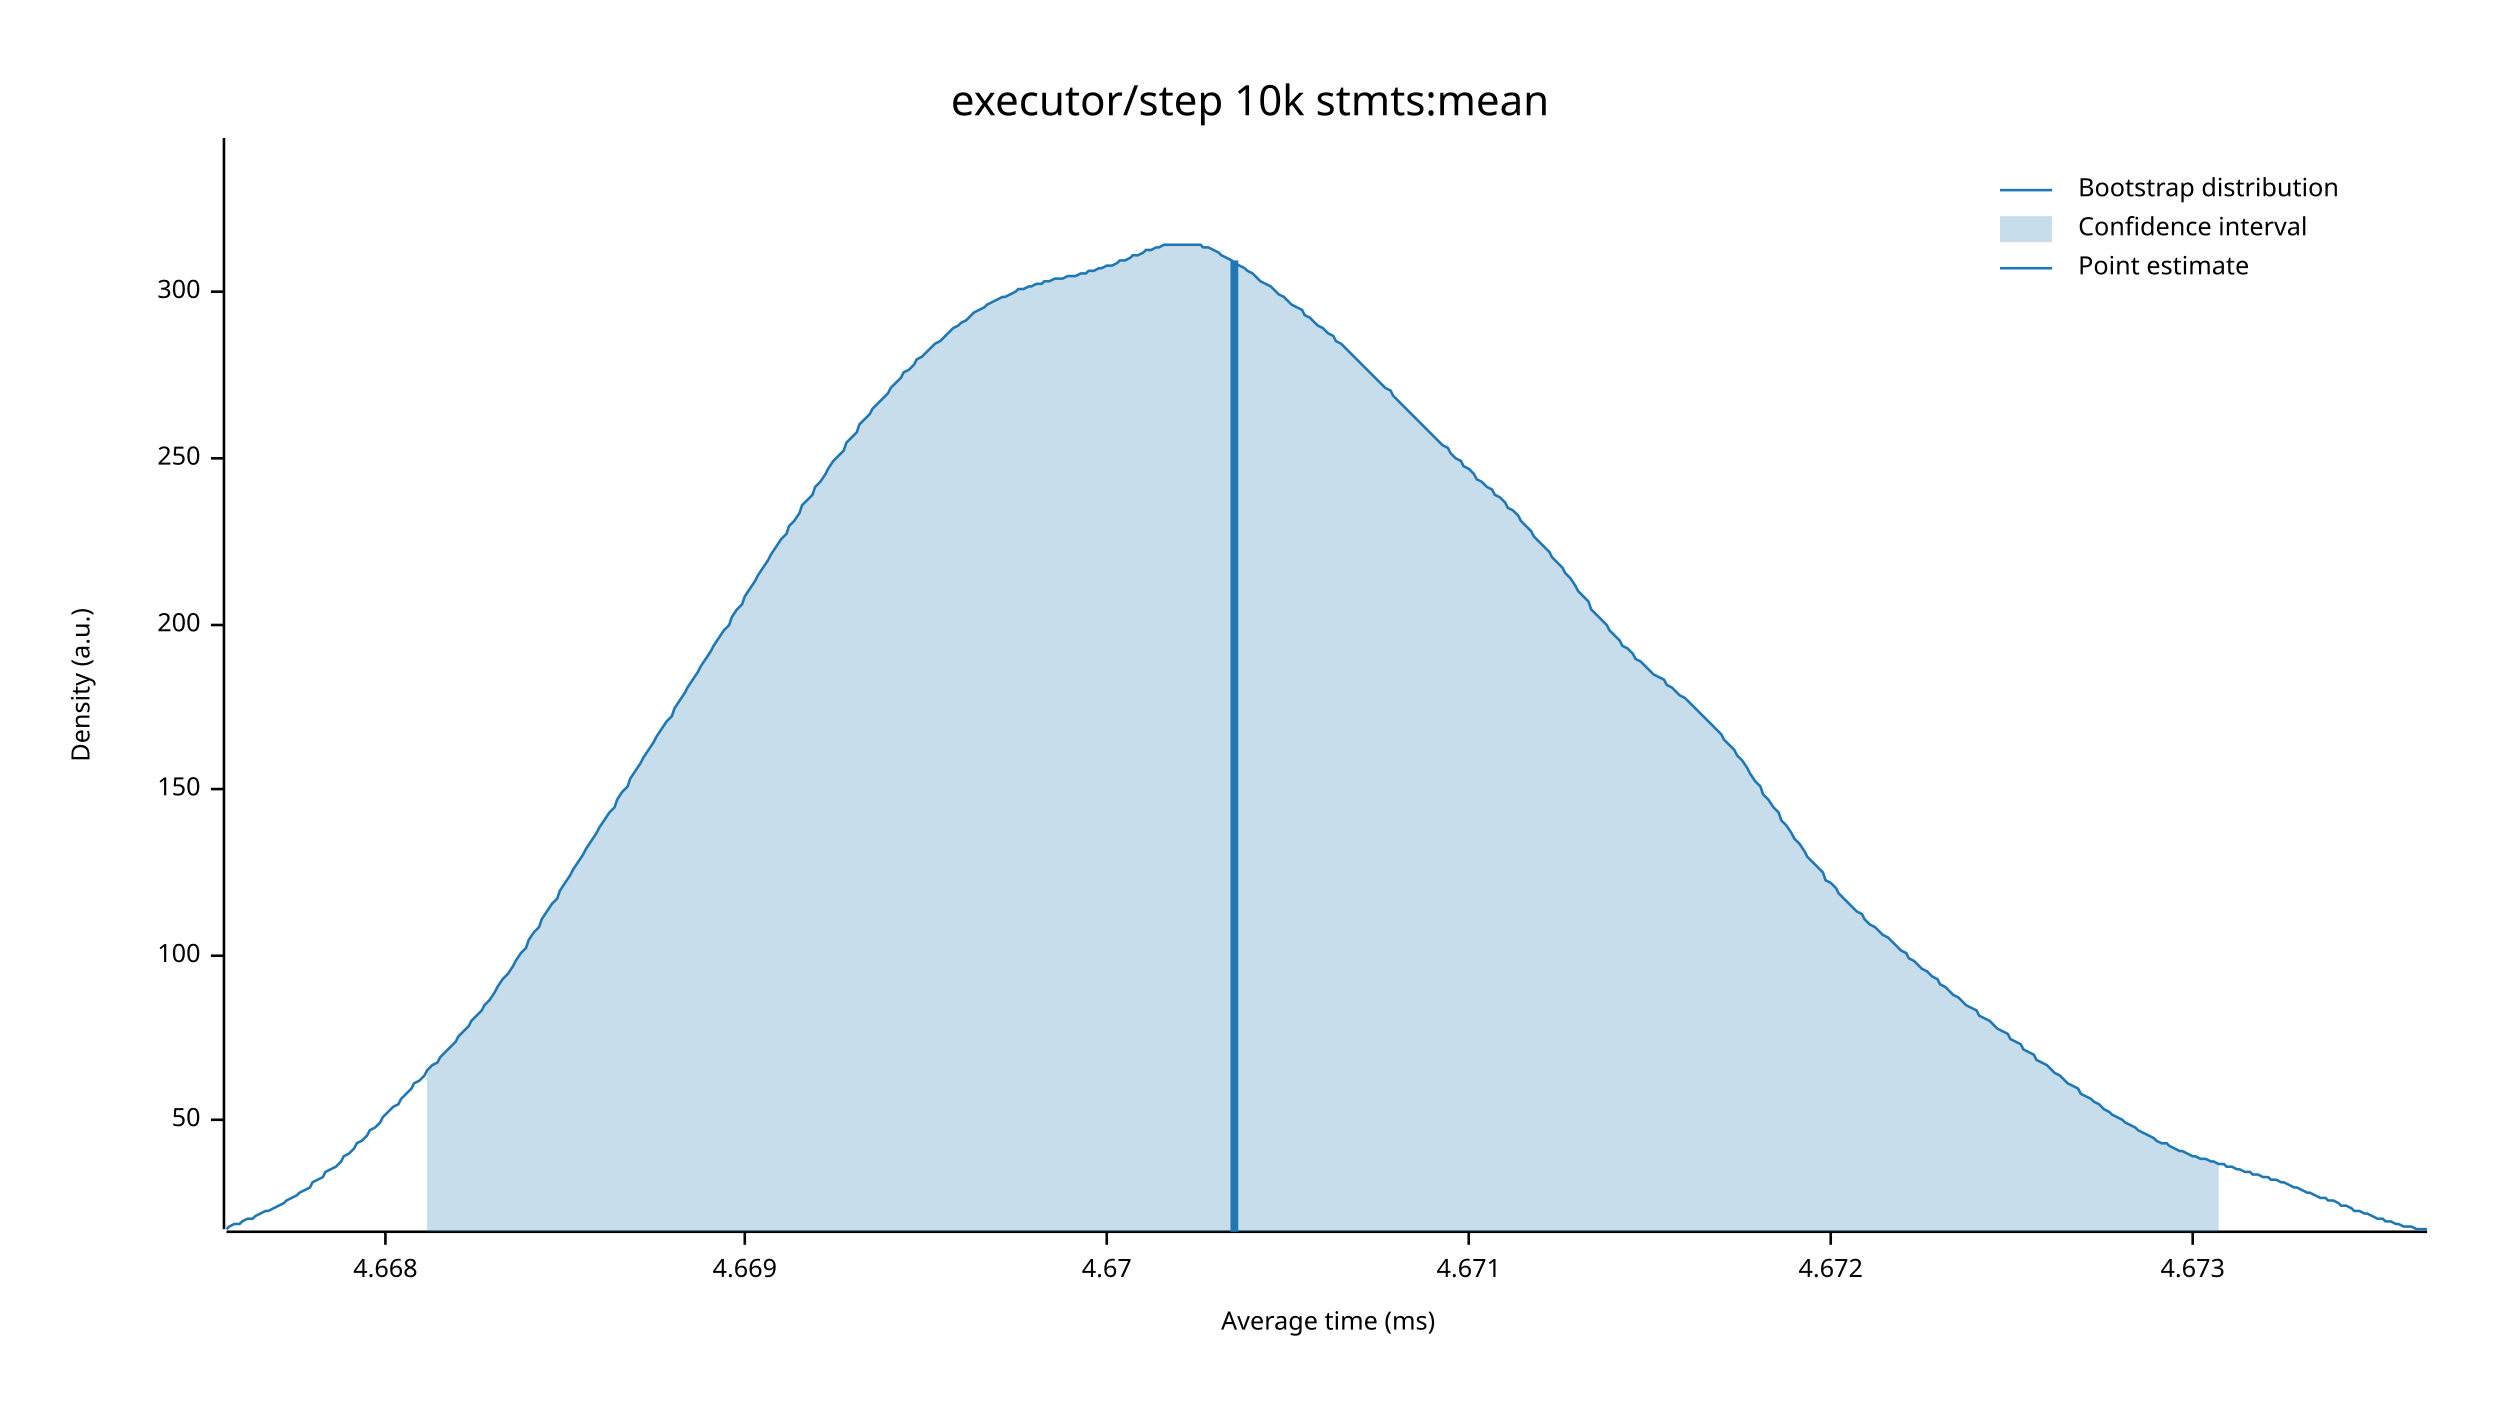
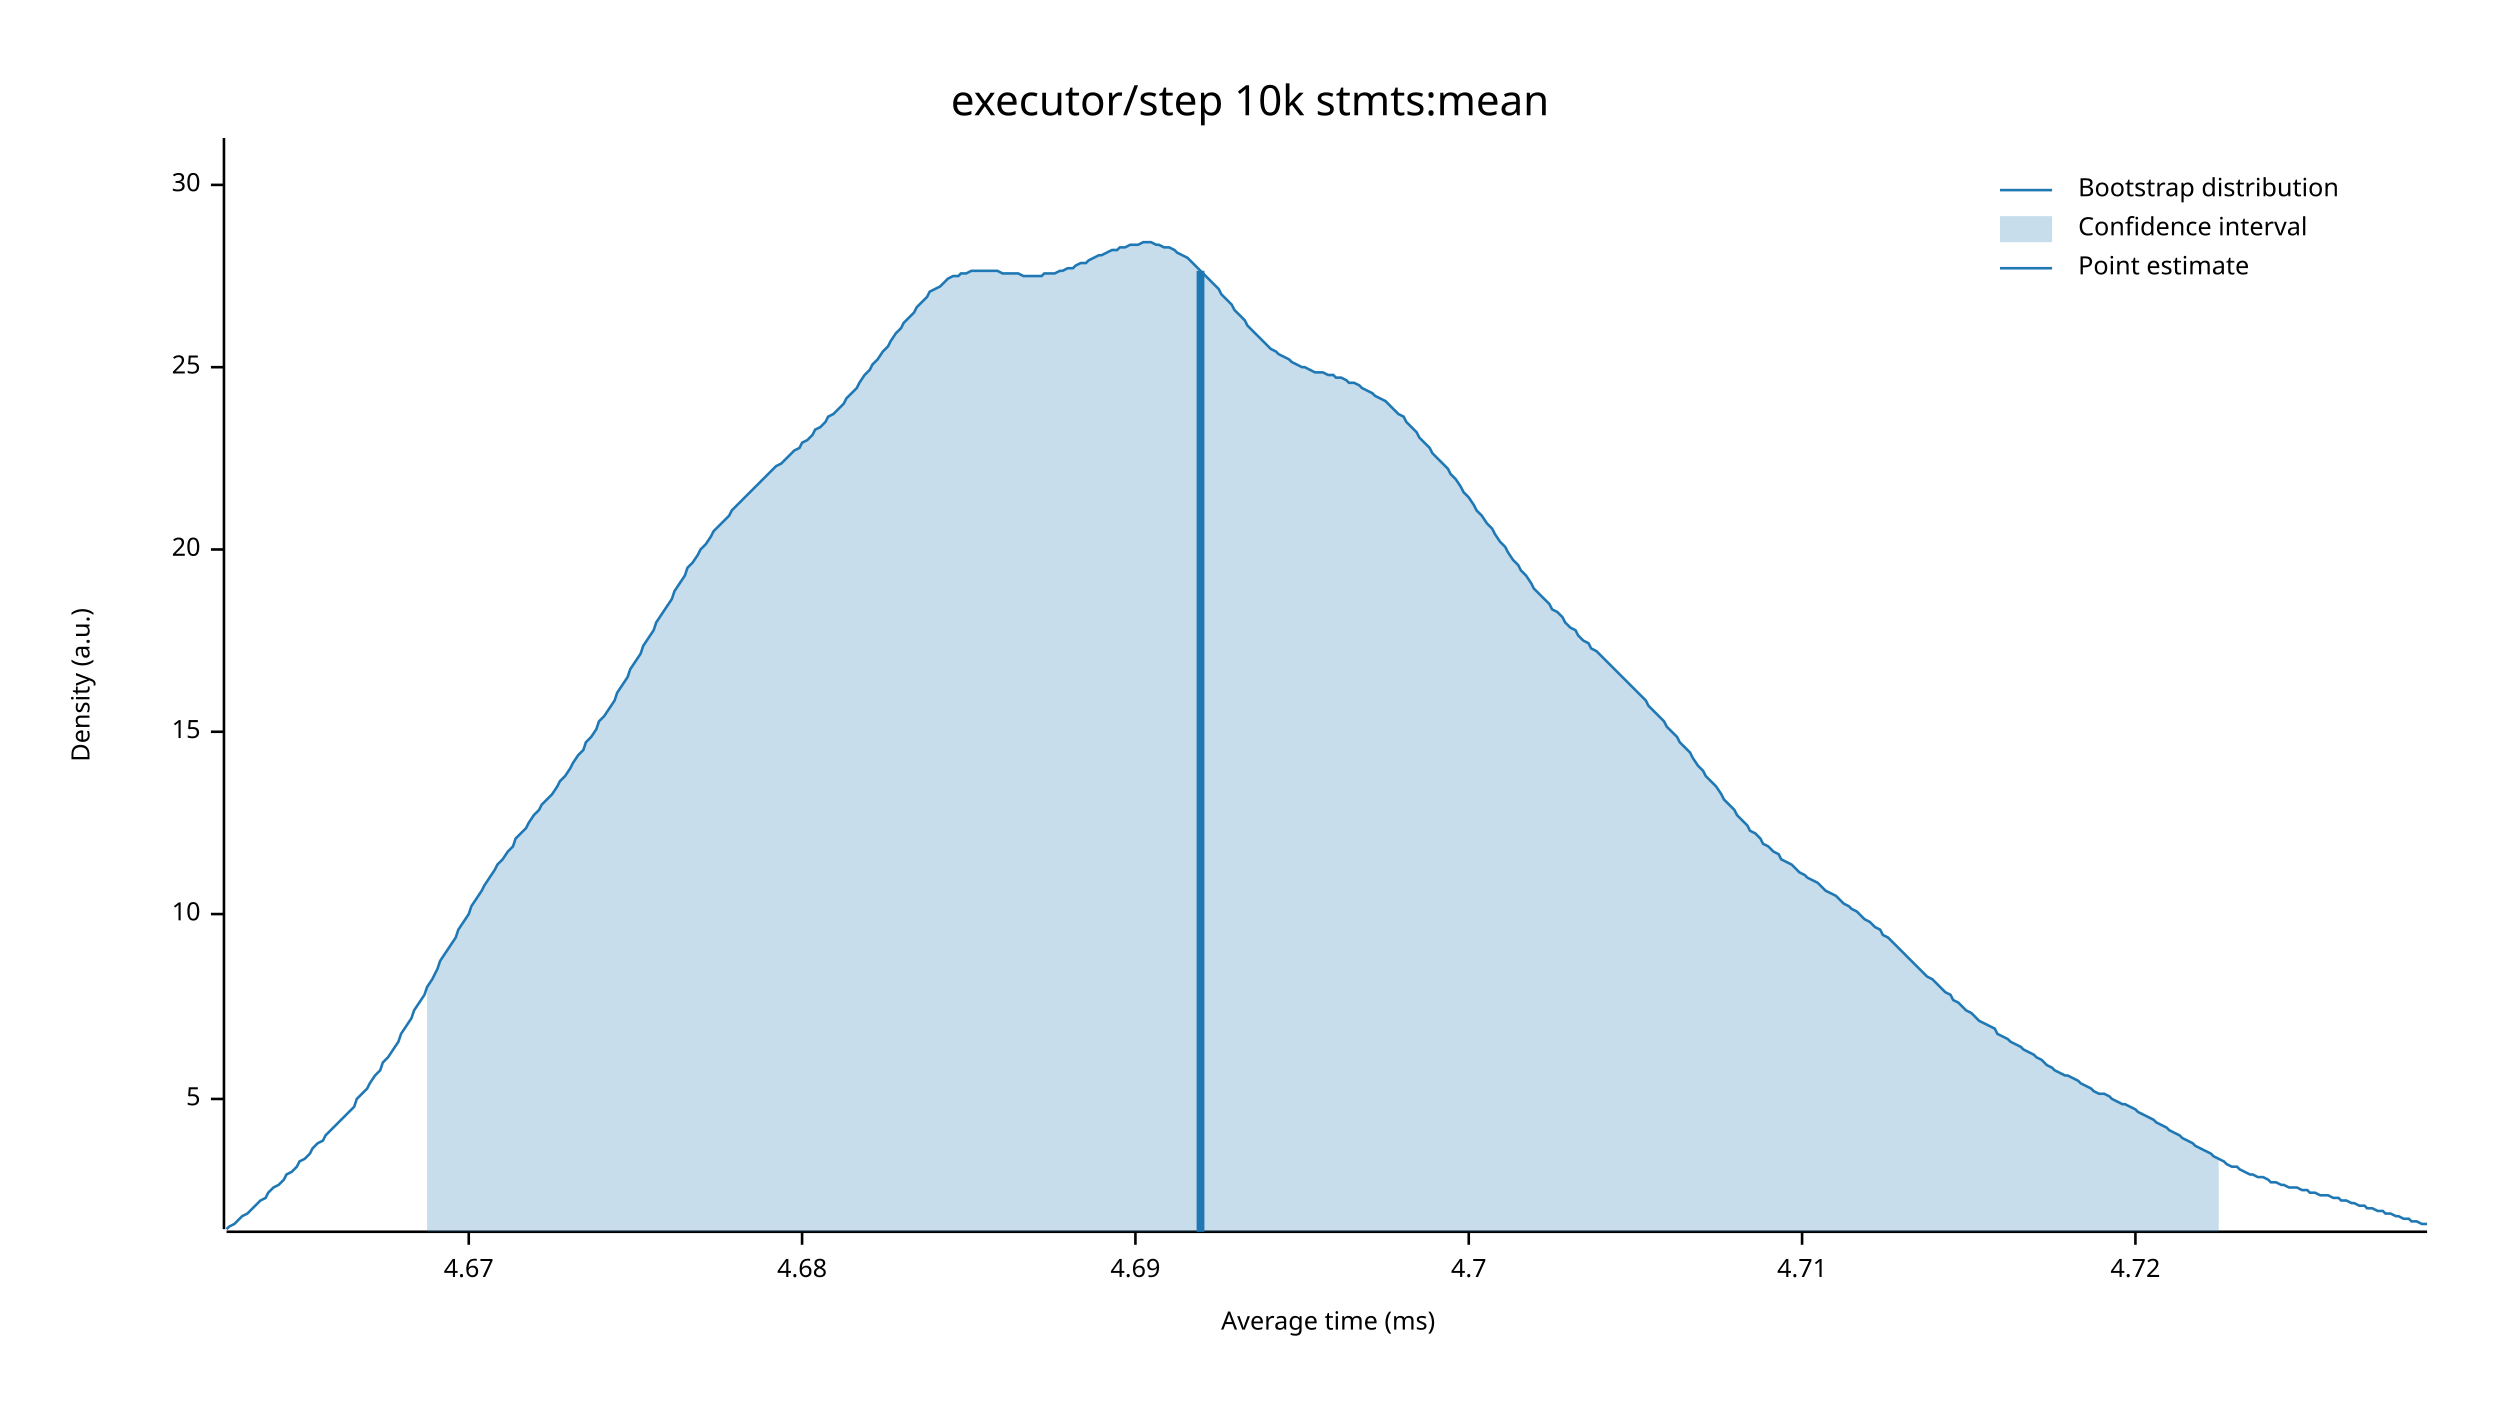
<svg xmlns="http://www.w3.org/2000/svg" width="960" height="540" viewBox="0 0 960 540">
  <text x="480" y="32" dy="0.76em" text-anchor="middle" font-family="sans-serif" font-size="16.129" opacity="1" fill="#000000">
executor/step 10k stmts:mean
</text>
  <text x="27" y="263" dy="0.76em" text-anchor="middle" font-family="sans-serif" font-size="9.677" opacity="1" fill="#000000" transform="rotate(270, 27, 263)">
Density (a.u.)
</text>
  <text x="510" y="513" dy="-0.5ex" text-anchor="middle" font-family="sans-serif" font-size="9.677" opacity="1" fill="#000000">
Average time (ms)
</text>
  <polyline fill="none" opacity="1" stroke="#000000" stroke-width="1" points="86,53 86,472 " />
-   <text x="77" y="430" dy="0.5ex" text-anchor="end" font-family="sans-serif" font-size="9.677" opacity="1" fill="#000000">
- 50
+   <text x="77" y="422" dy="0.5ex" text-anchor="end" font-family="sans-serif" font-size="9.677" opacity="1" fill="#000000">
+ 5
</text>
-   <polyline fill="none" opacity="1" stroke="#000000" stroke-width="1" points="81,430 86,430 " />
-   <text x="77" y="367" dy="0.5ex" text-anchor="end" font-family="sans-serif" font-size="9.677" opacity="1" fill="#000000">
- 100
+   <polyline fill="none" opacity="1" stroke="#000000" stroke-width="1" points="81,422 86,422 " />
+   <text x="77" y="351" dy="0.5ex" text-anchor="end" font-family="sans-serif" font-size="9.677" opacity="1" fill="#000000">
+ 10
</text>
-   <polyline fill="none" opacity="1" stroke="#000000" stroke-width="1" points="81,367 86,367 " />
-   <text x="77" y="303" dy="0.5ex" text-anchor="end" font-family="sans-serif" font-size="9.677" opacity="1" fill="#000000">
- 150
+   <polyline fill="none" opacity="1" stroke="#000000" stroke-width="1" points="81,351 86,351 " />
+   <text x="77" y="281" dy="0.5ex" text-anchor="end" font-family="sans-serif" font-size="9.677" opacity="1" fill="#000000">
+ 15
</text>
-   <polyline fill="none" opacity="1" stroke="#000000" stroke-width="1" points="81,303 86,303 " />
-   <text x="77" y="240" dy="0.5ex" text-anchor="end" font-family="sans-serif" font-size="9.677" opacity="1" fill="#000000">
- 200
+   <polyline fill="none" opacity="1" stroke="#000000" stroke-width="1" points="81,281 86,281 " />
+   <text x="77" y="211" dy="0.5ex" text-anchor="end" font-family="sans-serif" font-size="9.677" opacity="1" fill="#000000">
+ 20
</text>
-   <polyline fill="none" opacity="1" stroke="#000000" stroke-width="1" points="81,240 86,240 " />
-   <text x="77" y="176" dy="0.5ex" text-anchor="end" font-family="sans-serif" font-size="9.677" opacity="1" fill="#000000">
- 250
+   <polyline fill="none" opacity="1" stroke="#000000" stroke-width="1" points="81,211 86,211 " />
+   <text x="77" y="141" dy="0.5ex" text-anchor="end" font-family="sans-serif" font-size="9.677" opacity="1" fill="#000000">
+ 25
</text>
-   <polyline fill="none" opacity="1" stroke="#000000" stroke-width="1" points="81,176 86,176 " />
-   <text x="77" y="112" dy="0.5ex" text-anchor="end" font-family="sans-serif" font-size="9.677" opacity="1" fill="#000000">
- 300
+   <polyline fill="none" opacity="1" stroke="#000000" stroke-width="1" points="81,141 86,141 " />
+   <text x="77" y="71" dy="0.5ex" text-anchor="end" font-family="sans-serif" font-size="9.677" opacity="1" fill="#000000">
+ 30
</text>
-   <polyline fill="none" opacity="1" stroke="#000000" stroke-width="1" points="81,112 86,112 " />
+   <polyline fill="none" opacity="1" stroke="#000000" stroke-width="1" points="81,71 86,71 " />
  <polyline fill="none" opacity="1" stroke="#000000" stroke-width="1" points="87,473 932,473 " />
-   <text x="148" y="483" dy="0.76em" text-anchor="middle" font-family="sans-serif" font-size="9.677" opacity="1" fill="#000000">
- 4.668
- </text>
-   <polyline fill="none" opacity="1" stroke="#000000" stroke-width="1" points="148,473 148,478 " />
-   <text x="286" y="483" dy="0.76em" text-anchor="middle" font-family="sans-serif" font-size="9.677" opacity="1" fill="#000000">
- 4.669
- </text>
-   <polyline fill="none" opacity="1" stroke="#000000" stroke-width="1" points="286,473 286,478 " />
-   <text x="425" y="483" dy="0.76em" text-anchor="middle" font-family="sans-serif" font-size="9.677" opacity="1" fill="#000000">
+   <text x="180" y="483" dy="0.76em" text-anchor="middle" font-family="sans-serif" font-size="9.677" opacity="1" fill="#000000">
4.67
</text>
-   <polyline fill="none" opacity="1" stroke="#000000" stroke-width="1" points="425,473 425,478 " />
+   <polyline fill="none" opacity="1" stroke="#000000" stroke-width="1" points="180,473 180,478 " />
+   <text x="308" y="483" dy="0.76em" text-anchor="middle" font-family="sans-serif" font-size="9.677" opacity="1" fill="#000000">
+ 4.68
+ </text>
+   <polyline fill="none" opacity="1" stroke="#000000" stroke-width="1" points="308,473 308,478 " />
+   <text x="436" y="483" dy="0.76em" text-anchor="middle" font-family="sans-serif" font-size="9.677" opacity="1" fill="#000000">
+ 4.69
+ </text>
+   <polyline fill="none" opacity="1" stroke="#000000" stroke-width="1" points="436,473 436,478 " />
  <text x="564" y="483" dy="0.76em" text-anchor="middle" font-family="sans-serif" font-size="9.677" opacity="1" fill="#000000">
- 4.671
+ 4.7
</text>
  <polyline fill="none" opacity="1" stroke="#000000" stroke-width="1" points="564,473 564,478 " />
-   <text x="703" y="483" dy="0.76em" text-anchor="middle" font-family="sans-serif" font-size="9.677" opacity="1" fill="#000000">
- 4.672
+   <text x="692" y="483" dy="0.76em" text-anchor="middle" font-family="sans-serif" font-size="9.677" opacity="1" fill="#000000">
+ 4.71
</text>
-   <polyline fill="none" opacity="1" stroke="#000000" stroke-width="1" points="703,473 703,478 " />
-   <text x="842" y="483" dy="0.76em" text-anchor="middle" font-family="sans-serif" font-size="9.677" opacity="1" fill="#000000">
- 4.673
+   <polyline fill="none" opacity="1" stroke="#000000" stroke-width="1" points="692,473 692,478 " />
+   <text x="820" y="483" dy="0.76em" text-anchor="middle" font-family="sans-serif" font-size="9.677" opacity="1" fill="#000000">
+ 4.72
</text>
-   <polyline fill="none" opacity="1" stroke="#000000" stroke-width="1" points="842,473 842,478 " />
-   <polyline fill="none" opacity="1" stroke="#1F78B4" stroke-width="1" points="87,472 88,471 90,470 92,470 93,469 95,468 97,468 98,467 100,466 102,465 103,465 105,464 107,463 109,462 110,461 112,460 114,459 115,458 117,457 119,456 120,454 122,453 124,452 125,450 127,449 129,448 131,446 132,444 134,443 136,441 137,439 139,438 141,436 142,434 144,433 146,431 147,429 149,427 151,425 153,424 154,422 156,420 158,418 159,416 161,415 163,413 164,411 166,409 168,408 169,406 171,404 173,402 175,400 176,398 178,396 180,394 181,392 183,390 185,388 186,386 188,384 190,381 191,379 193,376 195,374 197,371 198,369 200,366 202,364 203,361 205,358 207,356 208,353 210,350 212,347 214,345 215,342 217,339 219,336 220,334 222,331 224,328 225,326 227,323 229,320 230,318 232,315 234,312 236,310 237,307 239,304 241,302 242,299 244,296 246,293 247,291 249,288 251,285 252,283 254,280 256,277 258,275 259,272 261,269 263,266 264,264 266,261 268,258 269,256 271,253 273,250 274,248 276,245 278,242 280,240 281,237 283,234 285,232 286,229 288,226 290,223 291,221 293,218 295,215 296,213 298,210 300,207 302,205 303,202 305,200 307,197 308,194 310,192 312,190 313,187 315,185 317,182 318,180 320,177 322,175 324,173 325,170 327,168 329,166 330,163 332,161 334,159 335,157 337,155 339,153 341,151 342,149 344,147 346,145 347,143 349,142 351,140 352,138 354,137 356,135 357,134 359,132 361,131 363,129 364,128 366,126 368,125 369,124 371,123 373,121 374,120 376,119 378,118 379,117 381,116 383,115 385,114 386,114 388,113 390,112 391,111 393,111 395,110 396,110 398,109 400,109 401,108 403,108 405,107 407,107 408,107 410,106 412,106 413,106 415,105 417,105 418,104 420,104 422,103 423,103 425,102 427,102 429,101 430,100 432,100 434,99 435,98 437,98 439,97 440,96 442,96 444,95 445,95 447,94 449,94 451,94 452,94 454,94 456,94 457,94 459,94 461,94 462,95 464,95 466,96 468,97 469,98 471,99 473,100 474,101 476,102 478,103 479,104 481,105 483,107 484,108 486,109 488,110 490,112 491,113 493,114 495,116 496,117 498,118 500,119 501,121 503,122 505,124 506,125 508,126 510,128 512,129 513,131 515,132 517,134 518,135 520,137 522,139 523,140 525,142 527,144 528,145 530,147 532,149 534,150 535,152 537,154 539,156 540,157 542,159 544,161 545,162 547,164 549,166 550,167 552,169 554,171 556,172 557,174 559,176 561,177 562,179 564,180 566,182 567,184 569,185 571,187 573,188 574,190 576,191 578,193 579,195 581,196 583,198 584,200 586,202 588,204 589,206 591,208 593,210 595,212 596,214 598,216 600,218 601,220 603,222 605,225 606,227 608,229 610,231 611,234 613,236 615,238 617,240 618,242 620,244 622,246 623,248 625,249 627,251 628,253 630,254 632,256 633,257 635,259 637,260 639,261 640,263 642,264 644,266 645,267 647,268 649,270 650,271 652,273 654,275 655,276 657,278 659,280 661,282 662,284 664,286 666,288 667,290 669,292 671,295 672,297 674,300 676,302 677,305 679,307 681,310 683,312 684,315 686,317 688,320 689,322 691,324 693,327 694,329 696,331 698,333 700,335 701,338 703,339 705,341 706,343 708,345 710,347 711,348 713,350 715,351 716,353 718,355 720,356 722,358 723,359 725,360 727,362 728,363 730,365 732,366 733,368 735,369 737,371 738,372 740,373 742,375 744,376 745,378 747,379 749,381 750,382 752,383 754,385 755,386 757,387 759,388 760,390 762,391 764,392 766,394 767,395 769,396 771,397 772,399 774,400 776,401 777,403 779,404 781,405 782,407 784,408 786,409 788,411 789,412 791,413 793,415 794,416 796,417 798,418 799,420 801,421 803,422 804,423 806,424 808,426 810,427 811,428 813,429 815,430 816,431 818,432 820,433 821,434 823,435 825,436 827,437 828,438 830,439 832,439 833,440 835,441 837,442 838,442 840,443 842,444 843,444 845,445 847,445 849,446 850,446 852,447 854,447 855,448 857,448 859,449 860,449 862,450 864,450 865,451 867,451 869,452 871,452 872,453 874,453 876,454 877,454 879,455 881,456 882,456 884,457 886,458 887,458 889,459 891,460 893,460 894,461 896,461 898,462 899,463 901,463 903,464 904,465 906,465 908,466 909,466 911,467 913,468 915,468 916,469 918,469 920,470 921,470 923,471 925,471 926,471 928,472 930,472 932,472 " />
-   <polygon opacity="0.25" fill="#1F78B4" points="164,411 166,409 168,408 169,406 171,404 173,402 175,400 176,398 178,396 180,394 181,392 183,390 185,388 186,386 188,384 190,381 191,379 193,376 195,374 197,371 198,369 200,366 202,364 203,361 205,358 207,356 208,353 210,350 212,347 214,345 215,342 217,339 219,336 220,334 222,331 224,328 225,326 227,323 229,320 230,318 232,315 234,312 236,310 237,307 239,304 241,302 242,299 244,296 246,293 247,291 249,288 251,285 252,283 254,280 256,277 258,275 259,272 261,269 263,266 264,264 266,261 268,258 269,256 271,253 273,250 274,248 276,245 278,242 280,240 281,237 283,234 285,232 286,229 288,226 290,223 291,221 293,218 295,215 296,213 298,210 300,207 302,205 303,202 305,200 307,197 308,194 310,192 312,190 313,187 315,185 317,182 318,180 320,177 322,175 324,173 325,170 327,168 329,166 330,163 332,161 334,159 335,157 337,155 339,153 341,151 342,149 344,147 346,145 347,143 349,142 351,140 352,138 354,137 356,135 357,134 359,132 361,131 363,129 364,128 366,126 368,125 369,124 371,123 373,121 374,120 376,119 378,118 379,117 381,116 383,115 385,114 386,114 388,113 390,112 391,111 393,111 395,110 396,110 398,109 400,109 401,108 403,108 405,107 407,107 408,107 410,106 412,106 413,106 415,105 417,105 418,104 420,104 422,103 423,103 425,102 427,102 429,101 430,100 432,100 434,99 435,98 437,98 439,97 440,96 442,96 444,95 445,95 447,94 449,94 451,94 452,94 454,94 456,94 457,94 459,94 461,94 462,95 464,95 466,96 468,97 469,98 471,99 473,100 474,101 476,102 478,103 479,104 481,105 483,107 484,108 486,109 488,110 490,112 491,113 493,114 495,116 496,117 498,118 500,119 501,121 503,122 505,124 506,125 508,126 510,128 512,129 513,131 515,132 517,134 518,135 520,137 522,139 523,140 525,142 527,144 528,145 530,147 532,149 534,150 535,152 537,154 539,156 540,157 542,159 544,161 545,162 547,164 549,166 550,167 552,169 554,171 556,172 557,174 559,176 561,177 562,179 564,180 566,182 567,184 569,185 571,187 573,188 574,190 576,191 578,193 579,195 581,196 583,198 584,200 586,202 588,204 589,206 591,208 593,210 595,212 596,214 598,216 600,218 601,220 603,222 605,225 606,227 608,229 610,231 611,234 613,236 615,238 617,240 618,242 620,244 622,246 623,248 625,249 627,251 628,253 630,254 632,256 633,257 635,259 637,260 639,261 640,263 642,264 644,266 645,267 647,268 649,270 650,271 652,273 654,275 655,276 657,278 659,280 661,282 662,284 664,286 666,288 667,290 669,292 671,295 672,297 674,300 676,302 677,305 679,307 681,310 683,312 684,315 686,317 688,320 689,322 691,324 693,327 694,329 696,331 698,333 700,335 701,338 703,339 705,341 706,343 708,345 710,347 711,348 713,350 715,351 716,353 718,355 720,356 722,358 723,359 725,360 727,362 728,363 730,365 732,366 733,368 735,369 737,371 738,372 740,373 742,375 744,376 745,378 747,379 749,381 750,382 752,383 754,385 755,386 757,387 759,388 760,390 762,391 764,392 766,394 767,395 769,396 771,397 772,399 774,400 776,401 777,403 779,404 781,405 782,407 784,408 786,409 788,411 789,412 791,413 793,415 794,416 796,417 798,418 799,420 801,421 803,422 804,423 806,424 808,426 810,427 811,428 813,429 815,430 816,431 818,432 820,433 821,434 823,435 825,436 827,437 828,438 830,439 832,439 833,440 835,441 837,442 838,442 840,443 842,444 843,444 845,445 847,445 849,446 850,446 852,447 852,473 164,473 " />
-   <polyline fill="none" opacity="1" stroke="#1F78B4" stroke-width="3" points="474,473 474,100 " />
+   <polyline fill="none" opacity="1" stroke="#000000" stroke-width="1" points="820,473 820,478 " />
+   <polyline fill="none" opacity="1" stroke="#1F78B4" stroke-width="1" points="87,472 88,471 90,470 92,468 93,467 95,466 97,464 98,463 100,461 102,460 103,458 105,456 107,455 109,453 110,451 112,450 114,448 115,446 117,445 119,443 120,441 122,439 124,438 125,436 127,434 129,432 131,430 132,429 134,427 136,425 137,422 139,420 141,418 142,416 144,413 146,411 147,408 149,406 151,403 153,400 154,397 156,394 158,391 159,388 161,385 163,382 164,379 166,376 168,372 169,369 171,366 173,363 175,360 176,357 178,354 180,351 181,348 183,345 185,342 186,340 188,337 190,334 191,332 193,330 195,327 197,325 198,322 200,320 202,318 203,316 205,313 207,311 208,309 210,307 212,305 214,302 215,300 217,298 219,295 220,293 222,290 224,288 225,285 227,283 229,280 230,277 232,275 234,272 236,269 237,266 239,263 241,260 242,257 244,254 246,251 247,248 249,245 251,242 252,239 254,236 256,233 258,230 259,227 261,224 263,221 264,218 266,216 268,213 269,211 271,209 273,206 274,204 276,202 278,200 280,198 281,196 283,194 285,192 286,191 288,189 290,187 291,186 293,184 295,182 296,181 298,179 300,178 302,176 303,175 305,173 307,172 308,170 310,169 312,167 313,165 315,164 317,162 318,160 320,159 322,157 324,155 325,153 327,151 329,149 330,147 332,144 334,142 335,140 337,138 339,135 341,133 342,131 344,128 346,126 347,124 349,122 351,120 352,118 354,116 356,114 357,112 359,111 361,110 363,108 364,107 366,106 368,106 369,105 371,105 373,104 374,104 376,104 378,104 379,104 381,104 383,104 385,105 386,105 388,105 390,105 391,105 393,106 395,106 396,106 398,106 400,106 401,105 403,105 405,105 407,104 408,104 410,103 412,103 413,102 415,101 417,101 418,100 420,99 422,98 423,98 425,97 427,96 429,96 430,95 432,95 434,94 435,94 437,94 439,93 440,93 442,93 444,94 445,94 447,95 449,95 451,96 452,97 454,98 456,99 457,100 459,102 461,104 462,105 464,107 466,109 468,111 469,113 471,115 473,117 474,119 476,121 478,123 479,125 481,127 483,129 484,130 486,132 488,134 490,135 491,136 493,137 495,138 496,139 498,140 500,141 501,141 503,142 505,143 506,143 508,143 510,144 512,144 513,145 515,145 517,146 518,147 520,147 522,148 523,149 525,150 527,151 528,152 530,153 532,154 534,156 535,157 537,159 539,160 540,162 542,164 544,166 545,168 547,170 549,172 550,174 552,176 554,178 556,180 557,182 559,184 561,187 562,189 564,191 566,194 567,196 569,198 571,201 573,203 574,205 576,208 578,210 579,212 581,215 583,217 584,219 586,221 588,224 589,226 591,228 593,230 595,232 596,234 598,235 600,237 601,239 603,241 605,242 606,244 608,246 610,247 611,249 613,250 615,252 617,254 618,255 620,257 622,259 623,260 625,262 627,264 628,265 630,267 632,269 633,271 635,273 637,275 639,277 640,279 642,281 644,283 645,285 647,287 649,289 650,291 652,294 654,296 655,298 657,300 659,302 661,305 662,307 664,309 666,311 667,313 669,315 671,317 672,319 674,320 676,322 677,324 679,325 681,327 683,328 684,330 686,331 688,332 689,333 691,335 693,336 694,337 696,338 698,339 700,341 701,342 703,343 705,344 706,345 708,347 710,348 711,349 713,350 715,352 716,353 718,354 720,356 722,357 723,359 725,360 727,362 728,363 730,365 732,367 733,368 735,370 737,372 738,373 740,375 742,376 744,378 745,379 747,381 749,382 750,384 752,385 754,387 755,388 757,389 759,391 760,392 762,393 764,394 766,395 767,397 769,398 771,399 772,400 774,401 776,402 777,403 779,404 781,405 782,406 784,407 786,409 788,410 789,411 791,412 793,413 794,413 796,414 798,415 799,416 801,417 803,418 804,419 806,420 808,420 810,421 811,422 813,423 815,424 816,424 818,425 820,426 821,427 823,428 825,429 827,430 828,431 830,432 832,433 833,434 835,435 837,436 838,437 840,438 842,439 843,440 845,441 847,442 849,443 850,444 852,445 854,446 855,447 857,448 859,448 860,449 862,450 864,451 865,451 867,452 869,452 871,453 872,454 874,454 876,455 877,455 879,456 881,456 882,456 884,457 886,457 887,458 889,458 891,459 893,459 894,459 896,460 898,460 899,461 901,461 903,462 904,462 906,463 908,463 909,464 911,464 913,465 915,465 916,466 918,466 920,467 921,467 923,468 925,468 926,469 928,469 930,470 932,470 " />
+   <polygon opacity="0.25" fill="#1F78B4" points="164,379 166,376 168,372 169,369 171,366 173,363 175,360 176,357 178,354 180,351 181,348 183,345 185,342 186,340 188,337 190,334 191,332 193,330 195,327 197,325 198,322 200,320 202,318 203,316 205,313 207,311 208,309 210,307 212,305 214,302 215,300 217,298 219,295 220,293 222,290 224,288 225,285 227,283 229,280 230,277 232,275 234,272 236,269 237,266 239,263 241,260 242,257 244,254 246,251 247,248 249,245 251,242 252,239 254,236 256,233 258,230 259,227 261,224 263,221 264,218 266,216 268,213 269,211 271,209 273,206 274,204 276,202 278,200 280,198 281,196 283,194 285,192 286,191 288,189 290,187 291,186 293,184 295,182 296,181 298,179 300,178 302,176 303,175 305,173 307,172 308,170 310,169 312,167 313,165 315,164 317,162 318,160 320,159 322,157 324,155 325,153 327,151 329,149 330,147 332,144 334,142 335,140 337,138 339,135 341,133 342,131 344,128 346,126 347,124 349,122 351,120 352,118 354,116 356,114 357,112 359,111 361,110 363,108 364,107 366,106 368,106 369,105 371,105 373,104 374,104 376,104 378,104 379,104 381,104 383,104 385,105 386,105 388,105 390,105 391,105 393,106 395,106 396,106 398,106 400,106 401,105 403,105 405,105 407,104 408,104 410,103 412,103 413,102 415,101 417,101 418,100 420,99 422,98 423,98 425,97 427,96 429,96 430,95 432,95 434,94 435,94 437,94 439,93 440,93 442,93 444,94 445,94 447,95 449,95 451,96 452,97 454,98 456,99 457,100 459,102 461,104 462,105 464,107 466,109 468,111 469,113 471,115 473,117 474,119 476,121 478,123 479,125 481,127 483,129 484,130 486,132 488,134 490,135 491,136 493,137 495,138 496,139 498,140 500,141 501,141 503,142 505,143 506,143 508,143 510,144 512,144 513,145 515,145 517,146 518,147 520,147 522,148 523,149 525,150 527,151 528,152 530,153 532,154 534,156 535,157 537,159 539,160 540,162 542,164 544,166 545,168 547,170 549,172 550,174 552,176 554,178 556,180 557,182 559,184 561,187 562,189 564,191 566,194 567,196 569,198 571,201 573,203 574,205 576,208 578,210 579,212 581,215 583,217 584,219 586,221 588,224 589,226 591,228 593,230 595,232 596,234 598,235 600,237 601,239 603,241 605,242 606,244 608,246 610,247 611,249 613,250 615,252 617,254 618,255 620,257 622,259 623,260 625,262 627,264 628,265 630,267 632,269 633,271 635,273 637,275 639,277 640,279 642,281 644,283 645,285 647,287 649,289 650,291 652,294 654,296 655,298 657,300 659,302 661,305 662,307 664,309 666,311 667,313 669,315 671,317 672,319 674,320 676,322 677,324 679,325 681,327 683,328 684,330 686,331 688,332 689,333 691,335 693,336 694,337 696,338 698,339 700,341 701,342 703,343 705,344 706,345 708,347 710,348 711,349 713,350 715,352 716,353 718,354 720,356 722,357 723,359 725,360 727,362 728,363 730,365 732,367 733,368 735,370 737,372 738,373 740,375 742,376 744,378 745,379 747,381 749,382 750,384 752,385 754,387 755,388 757,389 759,391 760,392 762,393 764,394 766,395 767,397 769,398 771,399 772,400 774,401 776,402 777,403 779,404 781,405 782,406 784,407 786,409 788,410 789,411 791,412 793,413 794,413 796,414 798,415 799,416 801,417 803,418 804,419 806,420 808,420 810,421 811,422 813,423 815,424 816,424 818,425 820,426 821,427 823,428 825,429 827,430 828,431 830,432 832,433 833,434 835,435 837,436 838,437 840,438 842,439 843,440 845,441 847,442 849,443 850,444 852,445 852,473 164,473 " />
+   <polyline fill="none" opacity="1" stroke="#1F78B4" stroke-width="3" points="461,473 461,104 " />
  <text x="798" y="68" dy="0.76em" text-anchor="start" font-family="sans-serif" font-size="9.677" opacity="1" fill="#000000">
Bootstrap distribution
</text>
  <text x="798" y="83" dy="0.76em" text-anchor="start" font-family="sans-serif" font-size="9.677" opacity="1" fill="#000000">
Confidence interval
</text>
  <text x="798" y="98" dy="0.76em" text-anchor="start" font-family="sans-serif" font-size="9.677" opacity="1" fill="#000000">
Point estimate
</text>
  <polyline fill="none" opacity="1" stroke="#1F78B4" stroke-width="1" points="768,73 788,73 " />
  <rect x="768" y="83" width="20" height="10" opacity="0.25" fill="#1F78B4" stroke="none" />
  <polyline fill="none" opacity="1" stroke="#1F78B4" stroke-width="1" points="768,103 788,103 " />
</svg>
